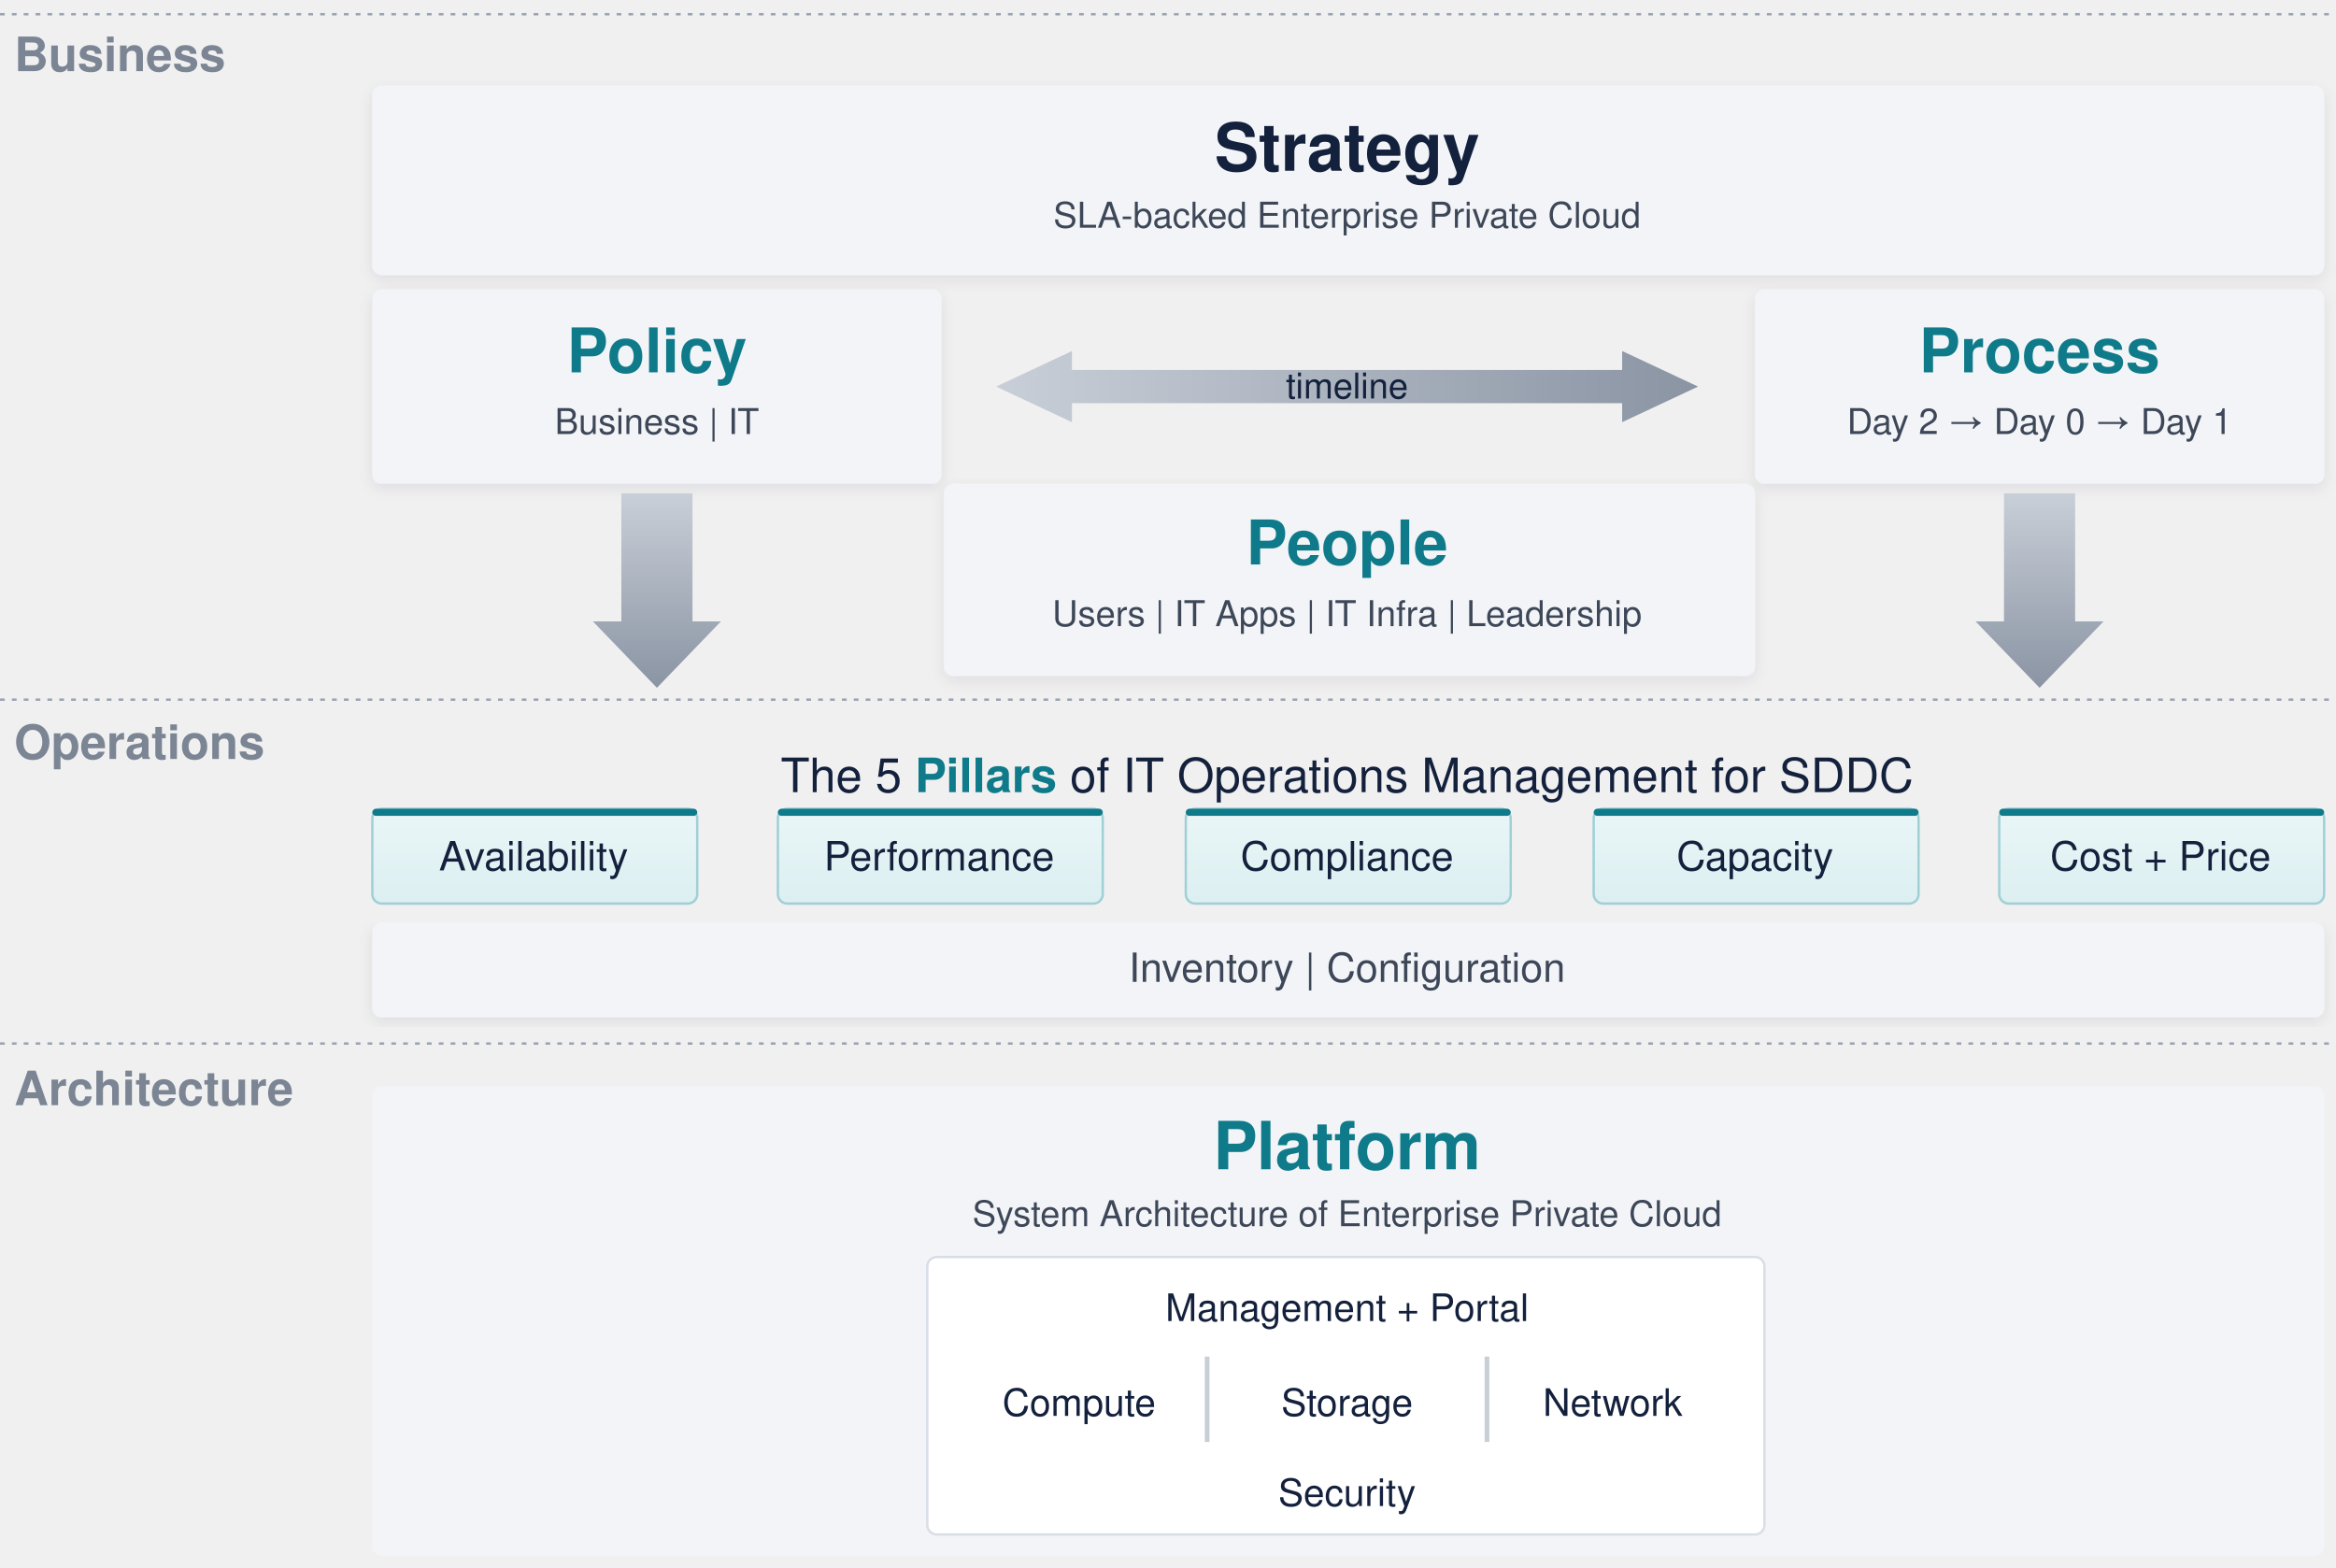
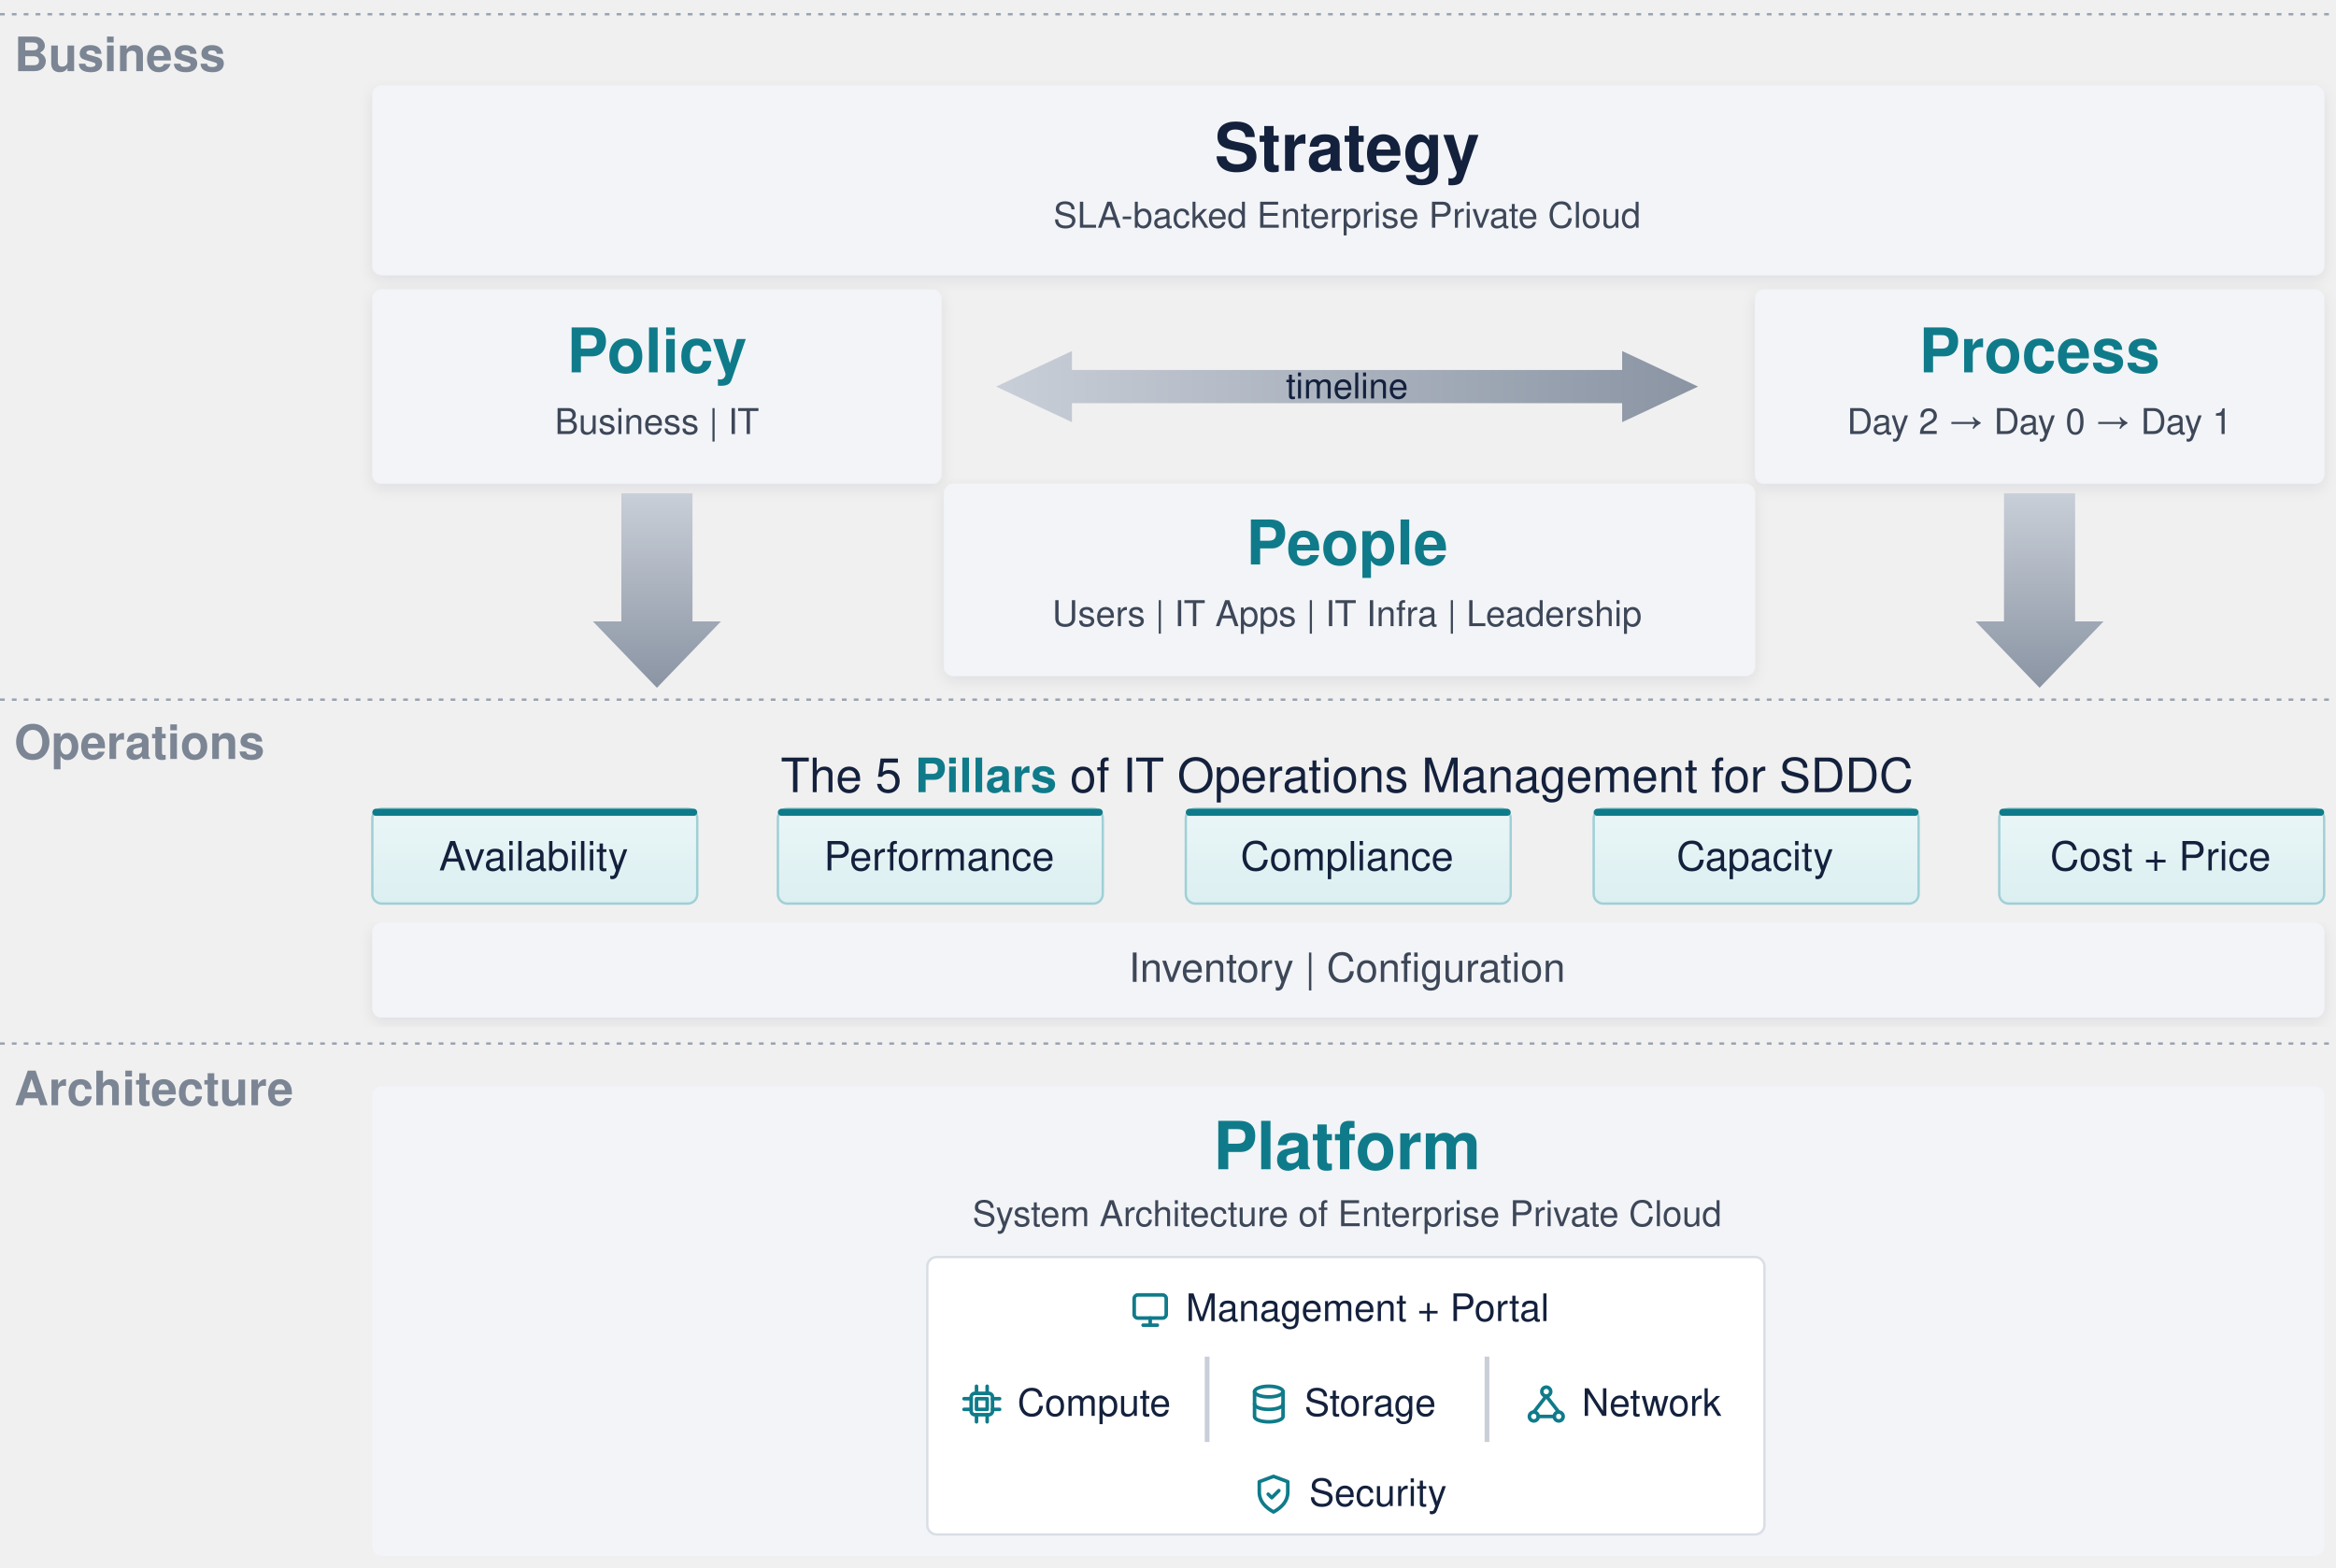
<svg xmlns="http://www.w3.org/2000/svg" viewBox="0 0 985 661" width="985" height="661" font-family="'Segoe UI', Helvetica, Arial, sans-serif">
  <defs>
    <linearGradient id="arrowG" x1="0" y1="0" x2="1" y2="0">
      <stop offset="0" stop-color="#C9CFD8" />
      <stop offset="1" stop-color="#8A94A3" />
    </linearGradient>
    <linearGradient id="arrowV" x1="0" y1="0" x2="0" y2="1">
      <stop offset="0" stop-color="#C9CFD8" />
      <stop offset="1" stop-color="#8A94A3" />
    </linearGradient>
    <linearGradient id="pillarHi" x1="0" y1="0" x2="0" y2="1">
      <stop offset="0" stop-color="#EAF6F7" />
      <stop offset="1" stop-color="#DCEFF1" />
    </linearGradient>
    <filter id="soft" x="-5%" y="-5%" width="110%" height="115%">
      <feDropShadow dx="0" dy="2" stdDeviation="3" flood-color="#14213D" flood-opacity="0.08" />
    </filter>
  </defs>
  <line x1="0" y1="6" x2="985" y2="6" stroke="#9AA3B2" stroke-width="1" stroke-dasharray="2 3" />
  <line x1="0" y1="295" x2="985" y2="295" stroke="#9AA3B2" stroke-width="1" stroke-dasharray="2 3" />
  <line x1="0" y1="440" x2="985" y2="440" stroke="#9AA3B2" stroke-width="1" stroke-dasharray="2 3" />
  <text x="6" y="30" font-size="20" font-weight="600" fill="#7B8594">Business</text>
  <text x="6" y="320" font-size="20" font-weight="600" fill="#7B8594">Operations</text>
  <text x="6" y="466" font-size="20" font-weight="600" fill="#7B8594">Architecture</text>
  <rect x="157" y="36" width="823" height="80" rx="4" fill="#F2F4F7" filter="url(#soft)" />
  <text x="568" y="72" text-anchor="middle" font-size="28" font-weight="700" fill="#14213D">Strategy</text>
  <text x="568" y="96" text-anchor="middle" font-size="15" fill="#3D4758">SLA-backed Enterprise Private Cloud</text>
  <rect x="157" y="122" width="240" height="82" rx="4" fill="#F2F4F7" filter="url(#soft)" />
  <text x="277" y="157" text-anchor="middle" font-size="26" font-weight="700" fill="#0F7B8A">Policy</text>
  <text x="277" y="183" text-anchor="middle" font-size="15" fill="#3D4758">Business | IT</text>
  <rect x="740" y="122" width="240" height="82" rx="4" fill="#F2F4F7" filter="url(#soft)" />
  <text x="860" y="157" text-anchor="middle" font-size="26" font-weight="700" fill="#0F7B8A">Process</text>
  <text x="860" y="183" text-anchor="middle" font-size="15" fill="#3D4758">Day 2 → Day 0 → Day 1</text>
  <rect x="398" y="204" width="342" height="81" rx="4" fill="#F2F4F7" filter="url(#soft)" />
  <text x="568" y="238" text-anchor="middle" font-size="26" font-weight="700" fill="#0F7B8A">People</text>
  <text x="568" y="264" text-anchor="middle" font-size="15" fill="#3D4758">Users | IT Apps | IT Infra | Leadership</text>
  <polygon points="420,163 452,148 452,156 684,156 684,148 716,163 684,178 684,170 452,170 452,178" fill="url(#arrowG)" />
  <text x="568" y="168" text-anchor="middle" font-size="15" fill="#14213D">timeline</text>
  <polygon points="262,208 292,208 292,262 304,262 277,290 250,262 262,262" fill="url(#arrowV)" />
  <polygon points="845,208 875,208 875,262 887,262 860,290 833,262 845,262" fill="url(#arrowV)" />
  <text x="568" y="334" text-anchor="middle" font-size="20" fill="#14213D">The 5 <tspan font-weight="700" fill="#0F7B8A">Pillars</tspan> of IT Operations Management for SDDC</text>
  <g font-size="17" text-anchor="middle" fill="#14213D">
    <rect x="157" y="341" width="137" height="40" rx="4" fill="url(#pillarHi)" stroke="#9FD0D6" stroke-width="1" />
    <rect x="157" y="341" width="137" height="3" rx="1.5" fill="#0F7B8A" />
    <text x="225" y="367">Availability</text>
    <rect x="328" y="341" width="137" height="40" rx="4" fill="url(#pillarHi)" stroke="#9FD0D6" stroke-width="1" />
    <rect x="328" y="341" width="137" height="3" rx="1.5" fill="#0F7B8A" />
    <text x="396" y="367">Performance</text>
    <rect x="500" y="341" width="137" height="40" rx="4" fill="url(#pillarHi)" stroke="#9FD0D6" stroke-width="1" />
    <rect x="500" y="341" width="137" height="3" rx="1.5" fill="#0F7B8A" />
    <text x="568" y="367">Compliance</text>
    <rect x="672" y="341" width="137" height="40" rx="4" fill="url(#pillarHi)" stroke="#9FD0D6" stroke-width="1" />
    <rect x="672" y="341" width="137" height="3" rx="1.5" fill="#0F7B8A" />
    <text x="740" y="367">Capacity</text>
    <rect x="843" y="341" width="137" height="40" rx="4" fill="url(#pillarHi)" stroke="#9FD0D6" stroke-width="1" />
    <rect x="843" y="341" width="137" height="3" rx="1.5" fill="#0F7B8A" />
    <text x="911" y="367">Cost + Price</text>
  </g>
  <rect x="157" y="389" width="823" height="40" rx="4" fill="#F2F4F7" filter="url(#soft)" />
  <text x="568" y="414" text-anchor="middle" font-size="17" fill="#3D4758">Inventory | Configuration</text>
  <rect x="157" y="458" width="823" height="198" rx="4" fill="#F2F4F7" />
  <text x="568" y="493" text-anchor="middle" font-size="28" font-weight="700" fill="#0F7B8A">Platform</text>
  <text x="568" y="517" text-anchor="middle" font-size="15" fill="#3D4758">System Architecture of Enterprise Private Cloud</text>
  <rect x="391" y="530" width="353" height="117" rx="4" fill="#FFFFFF" stroke="#D9DEE6" stroke-width="1" />
-   <text x="568" y="557" text-anchor="middle" font-size="16" fill="#14213D">Management + Portal</text>
-   <text x="455" y="597" text-anchor="middle" font-size="16" fill="#14213D">Compute</text>
+   <text x="500" y="557" font-size="16" fill="#14213D">Management + Portal</text>
+   <g transform="translate(476,543) scale(0.75)" fill="none" stroke="#0F7B8A" stroke-width="2" stroke-linecap="round" stroke-linejoin="round">
+     <rect x="3" y="4" width="18" height="13" rx="2" />
+     <path d="M8 21h8M12 17v4" />
+   </g>
+   <text x="429" y="597" font-size="16" fill="#14213D">Compute</text>
+   <g transform="translate(405,583) scale(0.75)" fill="none" stroke="#0F7B8A" stroke-width="2" stroke-linecap="round" stroke-linejoin="round">
+     <rect x="6" y="6" width="12" height="12" rx="2" />
+     <rect x="9" y="9" width="6" height="6" />
+     <path d="M9 2v4M15 2v4M9 18v4M15 18v4M2 9h4M2 15h4M18 9h4M18 15h4" />
+   </g>
  <rect x="508" y="572" width="2" height="36" fill="#C9CFD8" />
-   <text x="568" y="597" text-anchor="middle" font-size="16" fill="#14213D">Storage</text>
+   <text x="550" y="597" font-size="16" fill="#14213D">Storage</text>
+   <g transform="translate(526,583) scale(0.75)" fill="none" stroke="#0F7B8A" stroke-width="2" stroke-linecap="round" stroke-linejoin="round">
+     <ellipse cx="12" cy="5" rx="8" ry="3" />
+     <path d="M4 5v14c0 1.7 3.6 3 8 3s8-1.3 8-3V5" />
+     <path d="M4 12c0 1.7 3.6 3 8 3s8-1.3 8-3" />
+   </g>
  <rect x="626" y="572" width="2" height="36" fill="#C9CFD8" />
-   <text x="680" y="597" text-anchor="middle" font-size="16" fill="#14213D">Network</text>
-   <text x="568" y="635" text-anchor="middle" font-size="16" fill="#14213D">Security</text>
+   <text x="667" y="597" font-size="16" fill="#14213D">Network</text>
+   <g transform="translate(643,583) scale(0.75)" fill="none" stroke="#0F7B8A" stroke-width="2" stroke-linecap="round" stroke-linejoin="round">
+     <circle cx="12" cy="5" r="2.5" />
+     <circle cx="5" cy="19" r="2.5" />
+     <circle cx="19" cy="19" r="2.5" />
+     <path d="M12 7.5L5 16.5M12 7.5L19 16.5M7.5 19h9" />
+   </g>
+   <text x="552" y="635" font-size="16" fill="#14213D">Security</text>
+   <g transform="translate(528,621) scale(0.75)" fill="none" stroke="#0F7B8A" stroke-width="2" stroke-linecap="round" stroke-linejoin="round">
+     <path d="M12 2L20 5v6c0 5-3.5 8.5-8 11-4.5-2.5-8-6-8-11V5z" />
+     <path d="M9 12l2 2 4-4" />
+   </g>
</svg>
